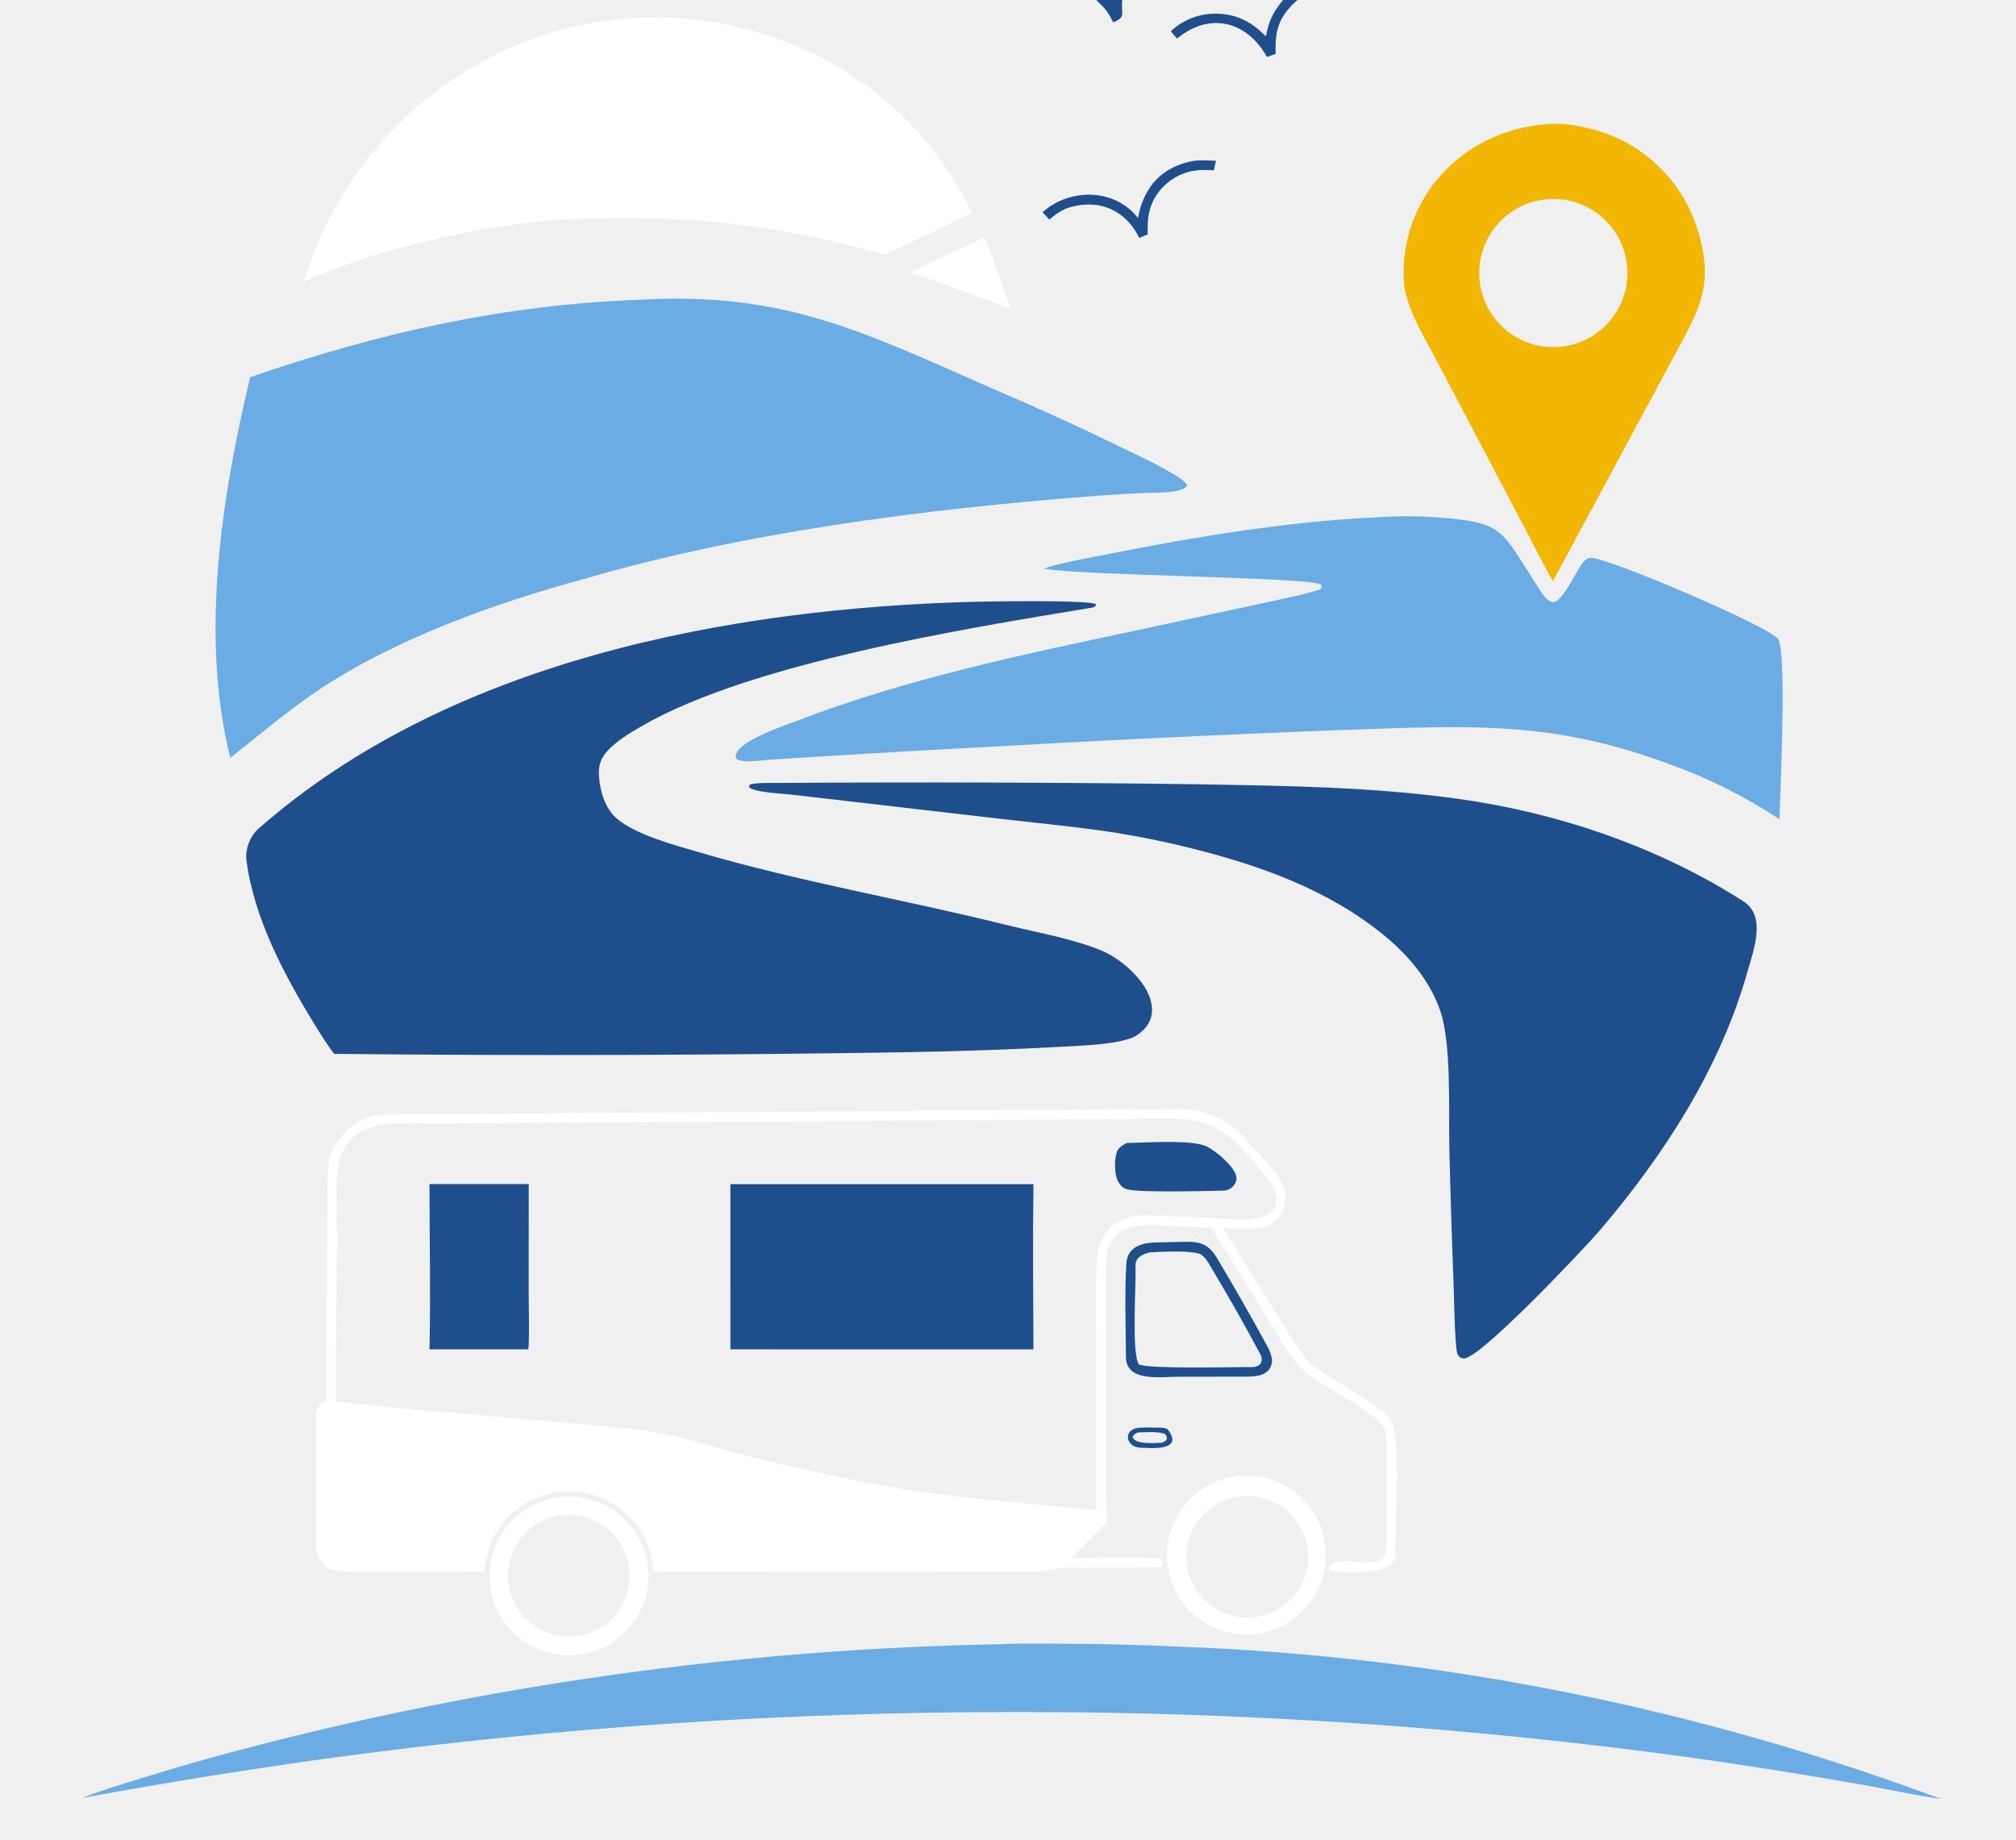
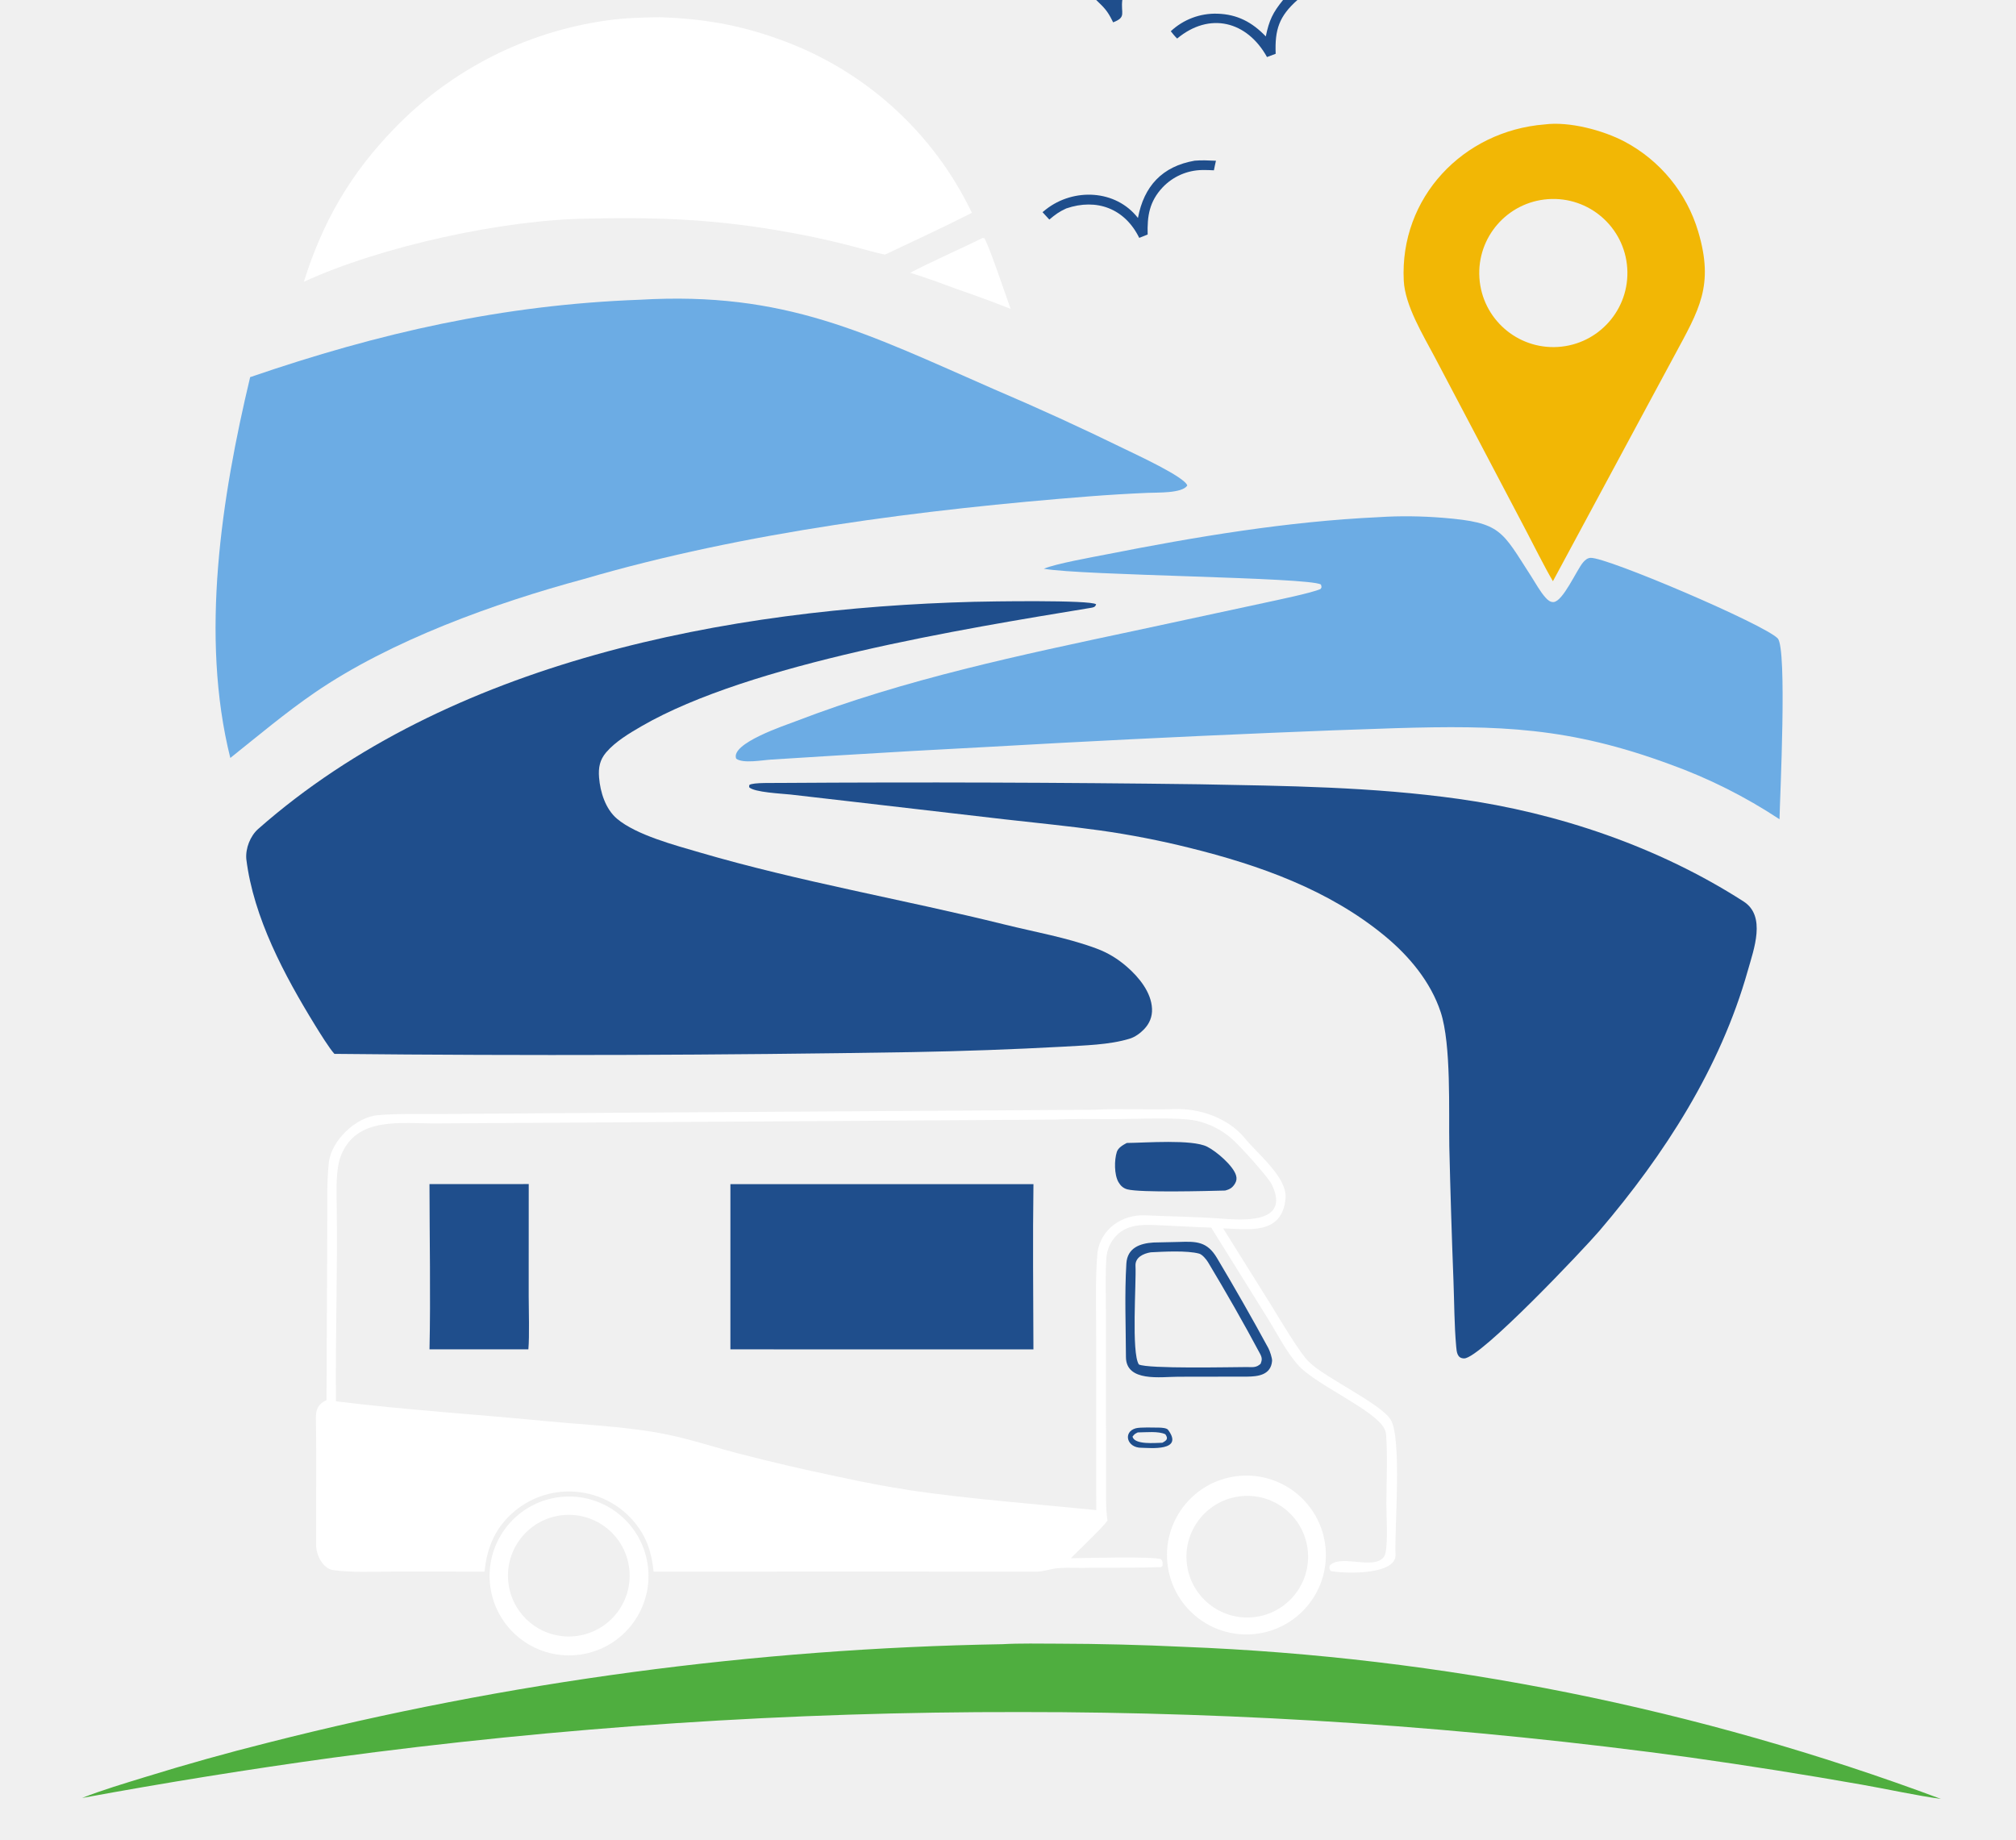
<svg xmlns="http://www.w3.org/2000/svg" width="1830" height="1670" viewBox="0 0 1830 1670">
  <path fill="#ffffff" d="M993.877 1007.48C1016.45 1006.14 1043.42 1007.74 1065.63 1006.87C1088.69 1005.97 1114.08 1014.75 1129.2 1032.36C1140.4 1046.76 1168.62 1068.42 1166.92 1087.87C1163.98 1121.52 1133.11 1115.88 1110.3 1115.17L1153.61 1184.45C1160 1194.74 1180.69 1230 1188.69 1236.83C1202.95 1250.83 1252.87 1274.04 1262.21 1288.57C1272.92 1305.22 1265.67 1389.55 1266.77 1411.21C1267.72 1430.04 1221 1428.79 1207.84 1426.22C1206.39 1423.32 1206.73 1424.83 1206.89 1421.51C1215.71 1411.32 1241.96 1423.35 1253.43 1415.98C1255.65 1414.56 1257.11 1412.65 1257.61 1410.1C1260.09 1397.47 1258.43 1378.36 1258.46 1365.17C1258.5 1344.67 1259.71 1323.35 1258.23 1302.93C1258.06 1300.66 1257.59 1298.91 1256.56 1296.89C1248.08 1280.17 1195.54 1257.57 1179.39 1240.38C1168.08 1228.34 1159.51 1210.94 1150.73 1196.84L1099.47 1114.46C1085.49 1114.12 1071.4 1113.1 1057.42 1112.55C1040.03 1111.87 1021.16 1109.34 1009.85 1126.08C1006.72 1130.66 1004.83 1135.96 1004.34 1141.49C1003.25 1154.14 1003.84 1175.1 1003.84 1188.21L1003.91 1271.6L1003.99 1339.47C1004.01 1350.19 1003.48 1370.53 1005.33 1380.43C1001.12 1386.58 978.938 1407.59 972.022 1414.62C984.332 1414.54 1047.68 1412.63 1054.06 1415.63C1055.64 1417.61 1055.31 1418.94 1055.29 1421.51C1054.87 1421.9 1054.45 1422.28 1054.03 1422.67C1040.6 1423.3 1001.23 1423.28 990.192 1423.31C980.432 1423.68 970.162 1422.88 960.363 1423.65C954.023 1424.14 947.3 1426.8 941.017 1426.79C901.663 1426.73 862.235 1426.79 822.886 1426.73L593.342 1426.75C591.364 1409.34 587.386 1395.99 576.016 1382.06C563.017 1366.31 544.3 1356.36 523.973 1354.4C503.665 1352.37 483.385 1358.51 467.611 1371.46C449.861 1386.17 442.07 1404.3 439.849 1426.75L356.716 1426.72C340.602 1426.75 318.208 1427.8 302.271 1425.36C293.235 1423.98 286.98 1412.1 286.948 1402.64C286.798 1364.19 287.396 1325.76 286.758 1287.31C286.623 1279.18 289.127 1274.36 296.392 1271.11L297.065 1114.66C297.269 1095.64 296.411 1073.78 298.523 1055.24C300.794 1035.32 323.187 1014.03 343.1 1012.38C362.845 1010.75 383.275 1011.5 403.023 1011.33L532.759 1010.38L993.877 1007.48ZM304.946 1272.15C367.689 1279.97 432.278 1283.98 495.272 1290.12C522.187 1292.75 550.885 1294.2 577.554 1297.74C614.965 1302.35 634.607 1310.04 669.978 1319.45C700.133 1327.27 730.475 1334.34 760.978 1340.66C782.661 1345.44 804.486 1349.55 826.422 1352.98C878.436 1360.74 942.273 1365.61 995.108 1370.94L995.057 1213.09C995.037 1188.55 994.122 1161.28 996.195 1137.28C999.154 1115.87 1018.36 1102.28 1039.95 1103.33C1063.93 1104.49 1082.67 1104.47 1107.95 1106.24C1126.3 1107.52 1171.97 1111.85 1154.5 1075.41C1151.17 1068.47 1125.28 1040.02 1118.46 1034.06C1109.22 1025.86 1098.04 1020.15 1085.98 1017.48C1069.49 1013.81 1026.93 1016.15 1007.44 1015.97C995.645 1015.85 969.417 1015.74 958.359 1016.42L516.24 1019.17L396.76 1019.87C364.608 1020.24 323.552 1012.85 309.327 1049.56C304.69 1061.52 305.448 1081.41 305.641 1094.48C306.516 1153.61 304.377 1213.09 304.946 1272.15Z" />
  <path fill="#1f4e8c" d="M663.015 1075L938.103 1075.02C937.402 1124.58 937.935 1175.4 938.082 1225.02L663.007 1225L663.015 1075Z" />
  <path fill="#1f4e8c" d="M389.859 1074.99L479.954 1074.94L479.918 1176.36C479.926 1188.99 480.701 1213.15 479.627 1224.97L389.882 1224.99C390.95 1176.29 389.918 1124.01 389.859 1074.99Z" />
  <path fill="#1f4e8c" d="M1022.83 1037.63C1039.97 1037.49 1081.97 1034.11 1095.8 1041.02C1104.05 1045.15 1119.63 1058.37 1122.06 1067.27C1122.74 1069.73 1122.49 1072.01 1121.21 1074.21C1118.89 1078.22 1116.47 1079.69 1112.07 1080.82C1095.52 1081.25 1035.31 1082.86 1023.37 1079.75C1019.65 1078.78 1017.16 1076.45 1015.26 1073.15C1011.38 1066.41 1011.4 1053.14 1013.8 1045.74C1015.07 1041.83 1019.48 1039.44 1022.83 1037.63Z" />
  <path fill="#1f4e8c" d="M884.037 546.344C896.067 546.006 990.066 544.453 994.988 548.62C994.15 551.321 992.368 551.47 989.72 551.906C874.087 570.958 681.055 602.167 582.339 659.287C571.26 665.698 558.698 673.188 550.283 682.977C544.393 689.829 543.093 696.953 543.795 705.816C544.844 719.066 549.614 734.432 560.086 743.292C577.586 758.097 612.969 767.375 634.879 773.803C726.04 800.548 819.894 816.509 912.008 839.338C939.783 846.221 968.516 851.138 995.402 861.139C1005.79 865.004 1014.66 870.454 1023.02 877.736C1033.79 887.107 1045.1 900.827 1045.73 915.763C1046.04 923.023 1043.48 929.23 1038.46 934.443C1035.01 938.023 1030.3 941.468 1025.5 942.941C1006.67 948.72 984.049 949.007 964.425 950.247C919.166 952.688 873.866 954.316 828.549 955.128C653.569 958.005 478.558 958.545 303.564 956.747C299.147 952.04 290.006 937.258 285.994 930.736C258.326 885.753 230.115 833.097 223.582 779.9C222.751 770.181 227.156 758.912 234.414 752.516C407.55 599.96 661.329 552.156 884.037 546.344Z" />
  <path fill="#6cace4" d="M580.868 272.114C712.908 264.411 785.775 302.321 902.468 353.429C942.354 370.44 981.794 388.481 1020.75 407.533C1030.53 412.352 1075.76 433.06 1077.74 440.806C1072.91 448.051 1050.33 447.001 1041.65 447.438C1024.13 448.195 1006.63 449.248 989.146 450.598C838.805 462.367 675.444 483.064 530.142 525.623C448.905 547.542 354.685 581.449 285.433 628.977C259.267 646.935 233.968 668.242 209.06 688.106C181.46 577.558 201.055 451.325 227.068 342.391C344.14 302.203 456.216 276.668 580.868 272.114Z" />
  <path fill="#1f4e8c" d="M709.169 710.774C835.759 709.942 962.354 710.35 1088.94 712C1167.59 713.481 1245.21 714.247 1324.15 725.291C1414.38 737.913 1505.54 768.777 1582.74 818.411C1603.39 831.691 1592.02 861.752 1586.53 881.218C1561.69 969.471 1510.91 1048.2 1451.83 1117.41C1437.71 1133.91 1343.82 1233.19 1329.1 1233.22C1322.72 1233.24 1322.28 1227.38 1321.84 1222.49C1320.07 1202.78 1320.14 1182.56 1319.37 1162.77C1317.81 1122.25 1316.55 1081.71 1315.6 1041.17C1314.99 1008.52 1317.46 948.332 1307.78 918.878C1298.74 891.399 1279.22 868.053 1257.23 849.859C1206.37 807.777 1143.13 785.397 1079.74 769.691C1052.98 763.029 1025.89 757.76 998.579 753.905C970.084 749.915 940.356 747.058 911.684 743.782L769.788 727.325L717.462 721.295C710.187 720.491 684.331 719.347 680.005 714.623L680.168 712.669C683.119 710.148 703.652 710.977 709.169 710.774Z" />
  <path fill="#6cace4" d="M1251.59 469.494C1270.66 468.225 1290.79 468.532 1309.85 470.079C1362.88 474.381 1363.01 481.552 1389.85 523.106C1394.01 529.535 1397.9 536.907 1403 542.592C1404.88 544.683 1407.21 546.784 1410.24 546.56C1418.81 545.925 1431.04 517.757 1436.88 510.726C1438.68 508.56 1440.92 506.566 1443.84 506.438C1458.68 505.79 1601.6 566.853 1613.7 579.564C1622.4 588.698 1615.74 723.425 1615.32 743.741C1584.21 723.187 1550.76 706.419 1515.67 693.792C1424.24 660.103 1361.24 658.301 1266.58 661.069C1229.22 662.268 1191.87 663.671 1154.52 665.279C1069.36 668.853 984.232 673.076 899.137 677.948C851.794 680.388 804.464 683.076 757.149 686.01L700.177 689.571C691.928 690.067 674.512 693.406 668.266 688.772C662.829 674.92 712.251 658.663 722.49 654.722C821.893 616.455 926.463 594.644 1030.39 572.53L1147.36 547.363C1156.78 545.292 1191.44 538.19 1198.75 534.676C1200.01 532.439 1199.67 533.699 1199.09 530.642C1187.63 523.906 982.671 522.604 947.553 516.33C957.621 511.852 991.978 505.741 1004.37 503.296C1085.72 487.238 1168.64 473.364 1251.59 469.494Z" />
  <path fill="#ffffff" d="M599.203 15.618C637.543 16.981 670.413 22.33 706.778 35.504C783.834 62.765 846.93 119.477 882.224 193.199C858.65 205.308 827.563 219.708 803.343 231.124C796.245 229.876 783.817 226.175 776.515 224.274C761.712 220.362 746.797 216.889 731.788 213.86C661.388 199.898 605.919 196.803 535.016 198.452C458.097 199.064 345.368 223.711 275.796 255.826C293.127 200.879 317.904 157.879 358.337 116.235C409.872 63.14 477.653 28.76 550.939 18.543C568.11 16.2 581.877 15.869 599.203 15.618Z" />
-   <path fill="#6cace4" d="M910.019 1492.66C924.673 1491.77 945.252 1492.16 960.19 1492.19C998.288 1492.29 1036.38 1493.24 1074.43 1495.06C1309.45 1504.24 1541.49 1550.84 1761.82 1633.12C1740.44 1630.25 1711.99 1624.01 1690.14 1620.19C1638.2 1611.04 1586.11 1602.78 1533.88 1595.43C1332.48 1567.88 1129.44 1554.13 926.169 1554.27C717.36 1553.91 508.769 1567.76 301.841 1595.73C225.806 1606.19 150.019 1618.38 74.537 1632.27C91.595 1625.41 114.09 1618.71 131.799 1613.26C168.547 1601.89 205.596 1591.51 242.906 1582.15C461.065 1526.61 684.934 1496.58 910.019 1492.66Z" />
+   <path fill="#4fae3f" d="M910.019 1492.66C924.673 1491.77 945.252 1492.16 960.19 1492.19C998.288 1492.29 1036.38 1493.24 1074.43 1495.06C1309.45 1504.24 1541.49 1550.84 1761.82 1633.12C1740.44 1630.25 1711.99 1624.01 1690.14 1620.19C1638.2 1611.04 1586.11 1602.78 1533.88 1595.43C1332.48 1567.88 1129.44 1554.13 926.169 1554.27C717.36 1553.91 508.769 1567.76 301.841 1595.73C225.806 1606.19 150.019 1618.38 74.537 1632.27C91.595 1625.41 114.09 1618.71 131.799 1613.26C168.547 1601.89 205.596 1591.51 242.906 1582.15C461.065 1526.61 684.934 1496.58 910.019 1492.66Z" />
  <path fill="#f2b705" d="M1402.15 112.961C1424.31 110.055 1455.27 118.232 1474.85 128.639C1507.08 145.795 1531.09 175.157 1541.5 210.154C1556.17 259.415 1542.35 281.144 1519.97 322.721L1494.79 369.45L1412.95 521.494L1409.64 527.648C1401.72 514.154 1392.54 495.54 1385.07 481.343L1338.24 392.27L1302.39 324.239C1291.76 304.082 1275.37 277.427 1274.24 254.709C1270.49 179.482 1327.92 118.865 1402.15 112.961ZM1414.06 314.983C1451.29 312.74 1479.58 280.625 1477.11 243.411C1474.64 206.197 1442.35 178.103 1405.15 180.8C1368.27 183.474 1340.47 215.424 1342.92 252.318C1345.37 289.213 1377.15 317.207 1414.06 314.983Z" />
  <path fill="#ffffff" d="M505.287 1359.48C544.657 1353.26 581.605 1380.16 587.782 1419.54C593.959 1458.91 567.022 1495.83 527.639 1501.97C488.313 1508.09 451.458 1481.21 445.29 1441.89C439.122 1402.57 465.974 1365.69 505.287 1359.48ZM521.4 1485.44C551.855 1482.63 574.226 1455.61 571.299 1425.17C568.372 1394.73 541.26 1372.46 510.828 1375.5C480.562 1378.53 458.442 1405.46 461.354 1435.74C464.265 1466.02 491.112 1488.24 521.4 1485.44Z" />
  <path fill="#ffffff" d="M1125.23 1339.86C1164.85 1336.44 1199.75 1365.74 1203.26 1405.35C1206.77 1444.95 1177.55 1479.92 1137.95 1483.52C1098.22 1487.12 1063.12 1457.79 1059.6 1418.06C1056.08 1378.33 1085.49 1343.29 1125.23 1339.86ZM1140.63 1467.79C1170.66 1463.15 1191.3 1435.11 1186.8 1405.06C1182.3 1375 1154.36 1354.23 1124.29 1358.59C1094 1362.97 1073.06 1391.14 1077.59 1421.4C1082.12 1451.66 1110.39 1472.47 1140.63 1467.79Z" />
  <path fill="#1f4e8c" d="M1046.98 1128C1054.62 1127.81 1062.61 1127.67 1070.21 1127.48C1085.99 1126.91 1095.74 1127.03 1104.62 1141.93C1120.68 1168.87 1136.38 1196.36 1151.35 1223.93C1152.68 1226.39 1154.91 1233.05 1154.71 1235.53C1153.63 1248.52 1141.49 1249.62 1132.36 1249.75L1069.63 1249.85C1053.9 1249.86 1022.15 1254.99 1022.06 1231.92C1021.96 1203.77 1020.75 1175.21 1022.44 1147.14C1023.3 1132.86 1034.73 1128.78 1046.98 1128ZM1131.69 1241.07C1137.08 1241.12 1140.34 1241.8 1144.33 1238.07C1145.75 1234.49 1145.71 1232.57 1143.78 1228.95C1128.86 1200.96 1112.95 1173.17 1096.63 1145.96C1095.09 1143.39 1091.45 1138.93 1088.57 1138.11C1077.68 1135.09 1056.25 1136.29 1044.6 1136.89C1037.72 1138.01 1030.33 1141.56 1030.73 1149.19C1031.53 1164.52 1026.86 1228.29 1033.78 1238.7C1041.94 1242.83 1117.42 1241.1 1131.69 1241.07Z" />
  <path fill="#ffffff" d="M891.714 216.134L893.472 216.245C897.198 221.228 913.95 270.925 917.338 280.372C901.523 274.15 885.575 268.27 869.505 262.739C855.243 257.532 840.781 252.049 826.274 247.647C846.074 237.155 870.853 226.534 891.714 216.134Z" />
  <path fill="#1f4e8c" d="M1084.39 145.881C1090.75 145.278 1097.37 145.697 1103.76 145.936C1103.08 148.676 1102.5 151.823 1101.91 154.619C1098.37 154.399 1094.81 154.311 1091.26 154.355C1077.63 154.56 1064.67 160.261 1055.3 170.165C1043.26 183.09 1041.32 196.128 1041.77 212.903L1034.13 215.952C1021.06 189.31 995.512 179.744 967.845 189.241C961.335 192.228 957.881 194.804 952.522 199.342L946.339 192.613C947.361 191.752 948.4 190.91 949.455 190.09C974.582 170.425 1012.88 172.034 1032.96 197.891C1038.39 168.958 1055.02 151.004 1084.39 145.881Z" />
  <path fill="#1f4e8c" d="M1052.08 1296.05C1054.25 1296.08 1059.02 1296.34 1060.28 1298.03C1075.1 1317.89 1043.33 1314.44 1036.3 1314.34C1022.86 1314.59 1019.13 1299.97 1030.94 1296.67C1034.94 1295.55 1047.58 1296.02 1052.08 1296.05ZM1055.11 1309.78C1059.01 1307.72 1060.75 1306.18 1057.83 1302.08C1051.58 1299.08 1040.19 1300.35 1032.78 1300.41C1030.06 1301.83 1030.04 1301.7 1028.02 1304.22C1029.87 1311.81 1048.43 1309.91 1055.11 1309.78Z" />
  <path fill="#1f4e8c" d="M1164.69 0L1177.71 0C1161 14.828 1157.12 26.954 1157.98 48.839L1150.1 51.787C1131.97 19.067 1097.9 10.552 1068.55 34.997C1066.42 32.983 1064.62 30.638 1062.77 28.359C1074.18 17.67 1089.37 11.942 1105 12.431C1123.15 12.943 1136.7 20.209 1149.01 33.053C1152.02 18.484 1155.35 11.412 1164.69 0Z" />
  <path fill="#1f4e8c" d="M995.054 0L1018.76 0C1017.19 12.095 1022.83 15.491 1010.42 20.289C1010.32 20.083 1010.22 19.876 1010.12 19.67L1009.61 18.647C1005.19 9.716 1002.36 6.998 995.054 0Z" />
</svg>
